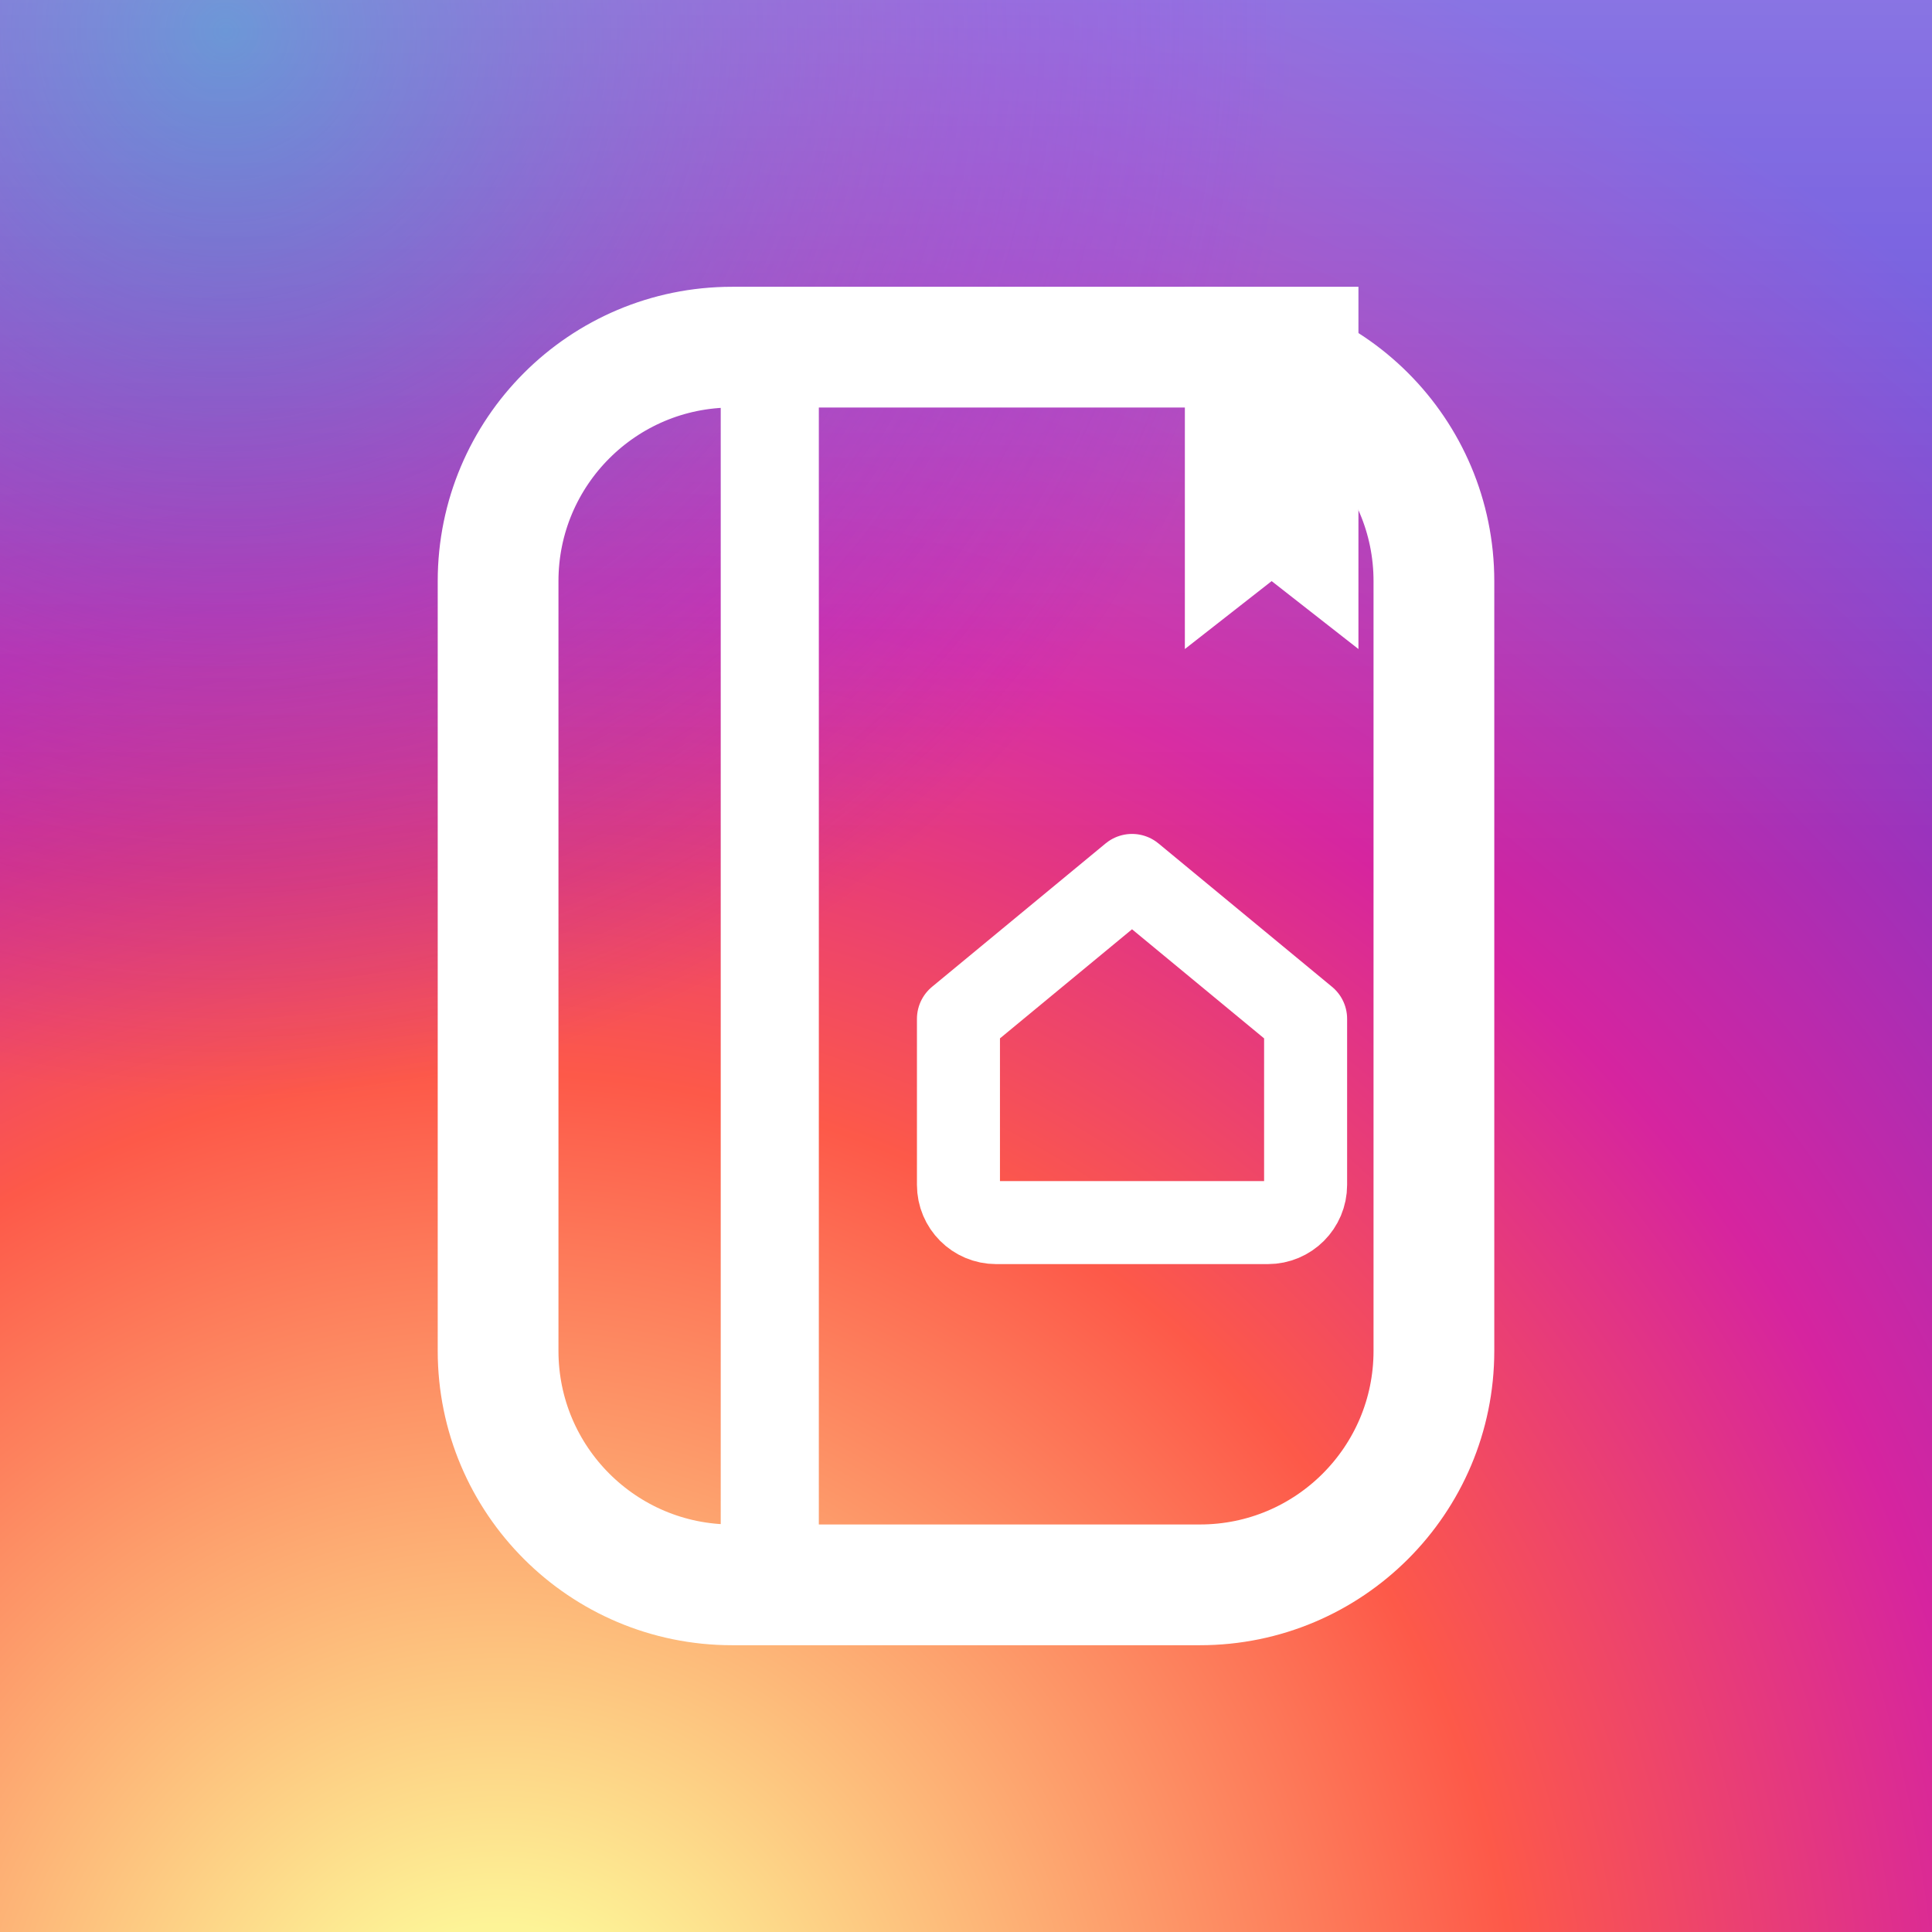
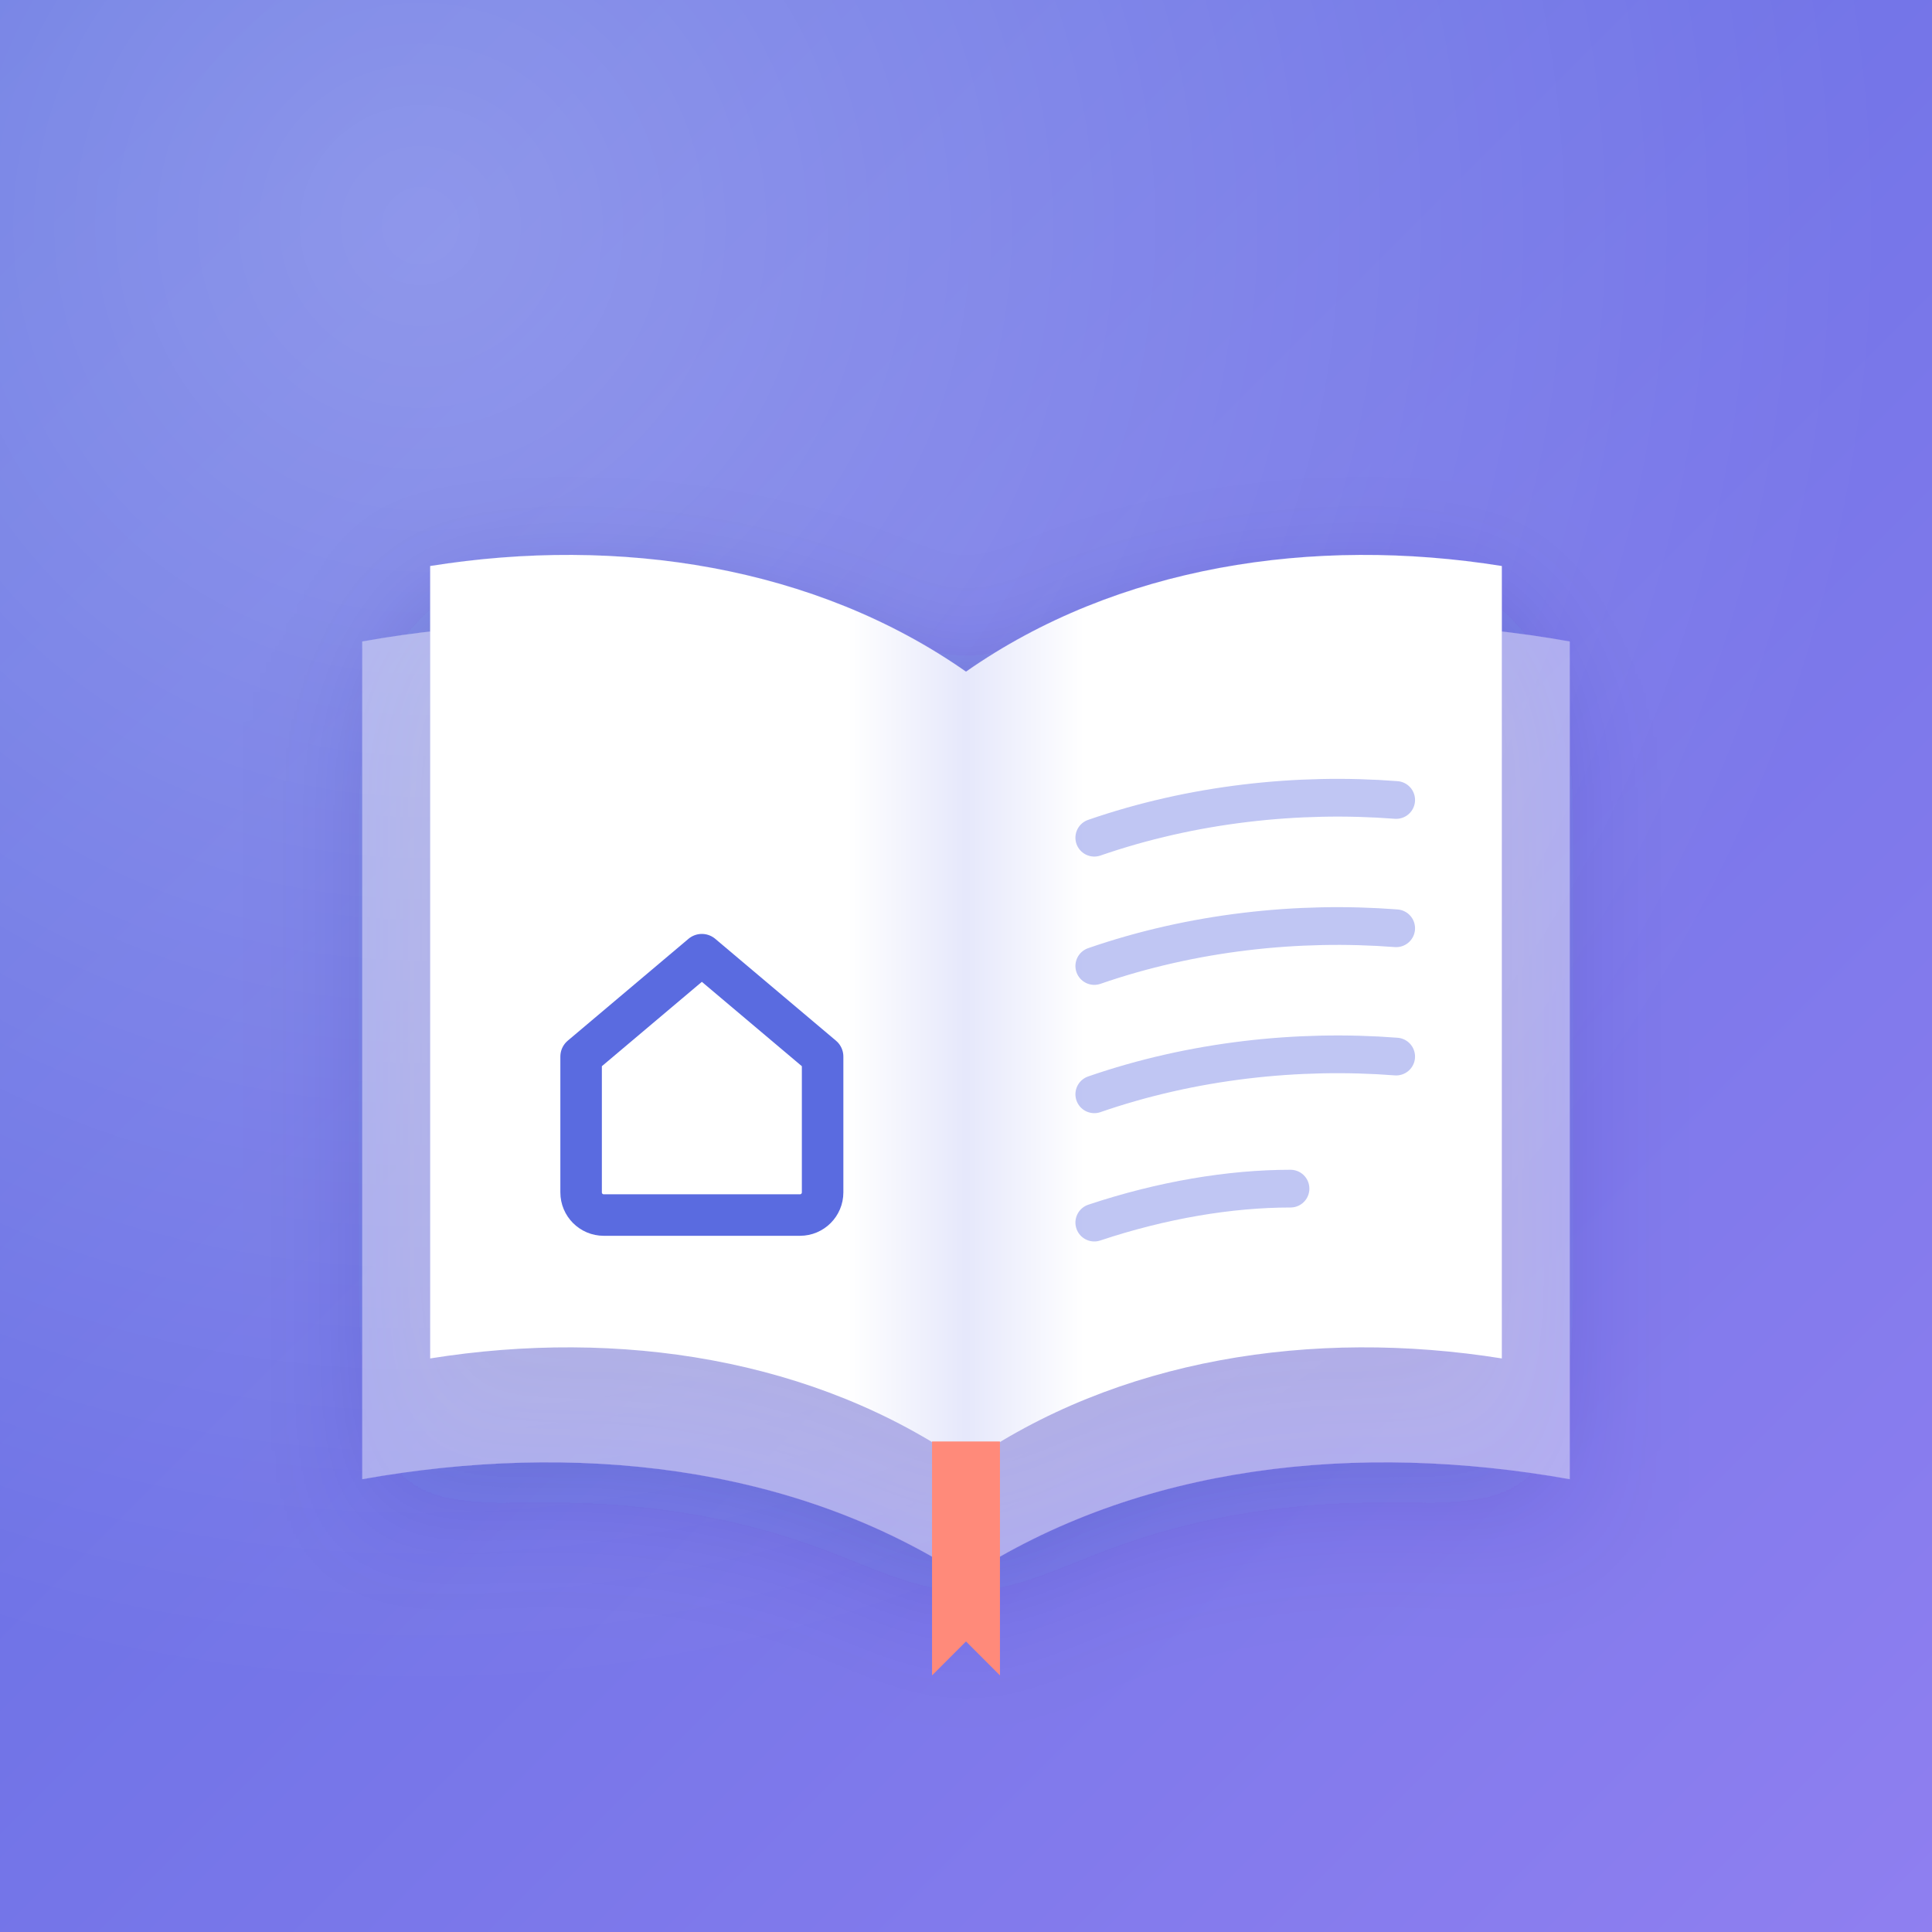
<svg xmlns="http://www.w3.org/2000/svg" viewBox="0 0 512 512">
  <defs>
-     <radialGradient id="warm" cx="0.26" cy="1.08" r="1.25">
-       <stop offset="0" stop-color="#fdf497" />
-       <stop offset="0.07" stop-color="#fdf497" />
-       <stop offset="0.42" stop-color="#fd5949" />
-       <stop offset="0.62" stop-color="#d6249f" />
-       <stop offset="0.95" stop-color="#5b3fd9" />
+     <linearGradient id="bg" x1="0" y1="0" x2="1" y2="1">
+       <stop offset="0" stop-color="#5a6be0" />
+       <stop offset="1" stop-color="#8f7ff0" />
+     </linearGradient>
+     <radialGradient id="light" cx="0.22" cy="0.12" r="0.75">
+       <stop offset="0" stop-color="#fff" stop-opacity=".28" />
+       <stop offset="1" stop-color="#fff" stop-opacity="0" />
    </radialGradient>
-     <radialGradient id="cool" cx="0.12" cy="0.02" r="0.55">
-       <stop offset="0" stop-color="#3771c8" />
-       <stop offset="0.6" stop-color="#6633cc" stop-opacity=".35" />
-       <stop offset="1" stop-color="#6600ff" stop-opacity="0" />
-     </radialGradient>
-     <linearGradient id="gloss" x1="0" y1="0" x2="0" y2="1">
-       <stop offset="0" stop-color="#fff" stop-opacity=".28" />
-       <stop offset=".45" stop-color="#fff" stop-opacity="0" />
+     <linearGradient id="pageL" x1="1" y1="0" x2="0" y2="0">
+       <stop offset="0" stop-color="#e6e8fb" />
+       <stop offset=".22" stop-color="#ffffff" />
    </linearGradient>
+     <linearGradient id="pageR" x1="0" y1="0" x2="1" y2="0">
+       <stop offset="0" stop-color="#e6e8fb" />
+       <stop offset=".22" stop-color="#ffffff" />
+     </linearGradient>
+     <filter id="shadow" x="-20%" y="-20%" width="140%" height="150%">
+       <feDropShadow dx="0" dy="14" stdDeviation="16" flood-color="#2a2f7a" flood-opacity=".28" />
+     </filter>
  </defs>
-   <rect width="512" height="512" fill="url(#warm)" />
-   <rect width="512" height="512" fill="url(#cool)" />
-   <rect width="512" height="512" fill="url(#gloss)" />
-   <g fill="none" stroke="#fff" stroke-linecap="round" stroke-linejoin="round">
-     <rect x="132" y="92" width="248" height="328" rx="62" stroke-width="32" />
-     <path d="M204 108v296" stroke-width="26" />
-     <path d="M254 270l46-38 46 38v44a10 10 0 0 1-10 10h-72a10 10 0 0 1-10-10z" stroke-width="22" />
+   <rect width="512" height="512" fill="url(#bg)" />
+   <rect width="512" height="512" fill="url(#light)" />
+   <g filter="url(#shadow)">
+     <path d="M256 196c-46-30-104-36-160-26v222c56-10 114-4 160 26 46-30 104-36 160-26V170c-56-10-114-4-160 26z" fill="#ffffff" fill-opacity=".38" />
+     <path d="M256 178c-40-28-92-36-142-28v210c50-8 102 0 142 28z" fill="url(#pageL)" />
+     <path d="M256 178c40-28 92-36 142-28v210c-50-8-102 0-142 28z" fill="url(#pageR)" />
  </g>
-   <path d="M314 76h46v96l-23-18-23 18z" fill="#fff" />
+   <path d="M154 280l32-27 32 27v36a6 6 0 0 1-6 6h-52a6 6 0 0 1-6-6z" fill="none" stroke="#5a6be0" stroke-width="11" stroke-linejoin="round" />
+   <g stroke="#5a6be0" stroke-opacity=".38" stroke-width="10" stroke-linecap="round" fill="none">
+     <path d="M290 222c26-9 54-12 80-10" />
+     <path d="M290 256c26-9 54-12 80-10" />
+     <path d="M290 290c26-9 54-12 80-10" />
+     <path d="M290 324c18-6 36-9 52-9" />
+   </g>
+   <path d="M247 382v62l9-9 9 9v-62z" fill="#ff8a7a" />
</svg>
